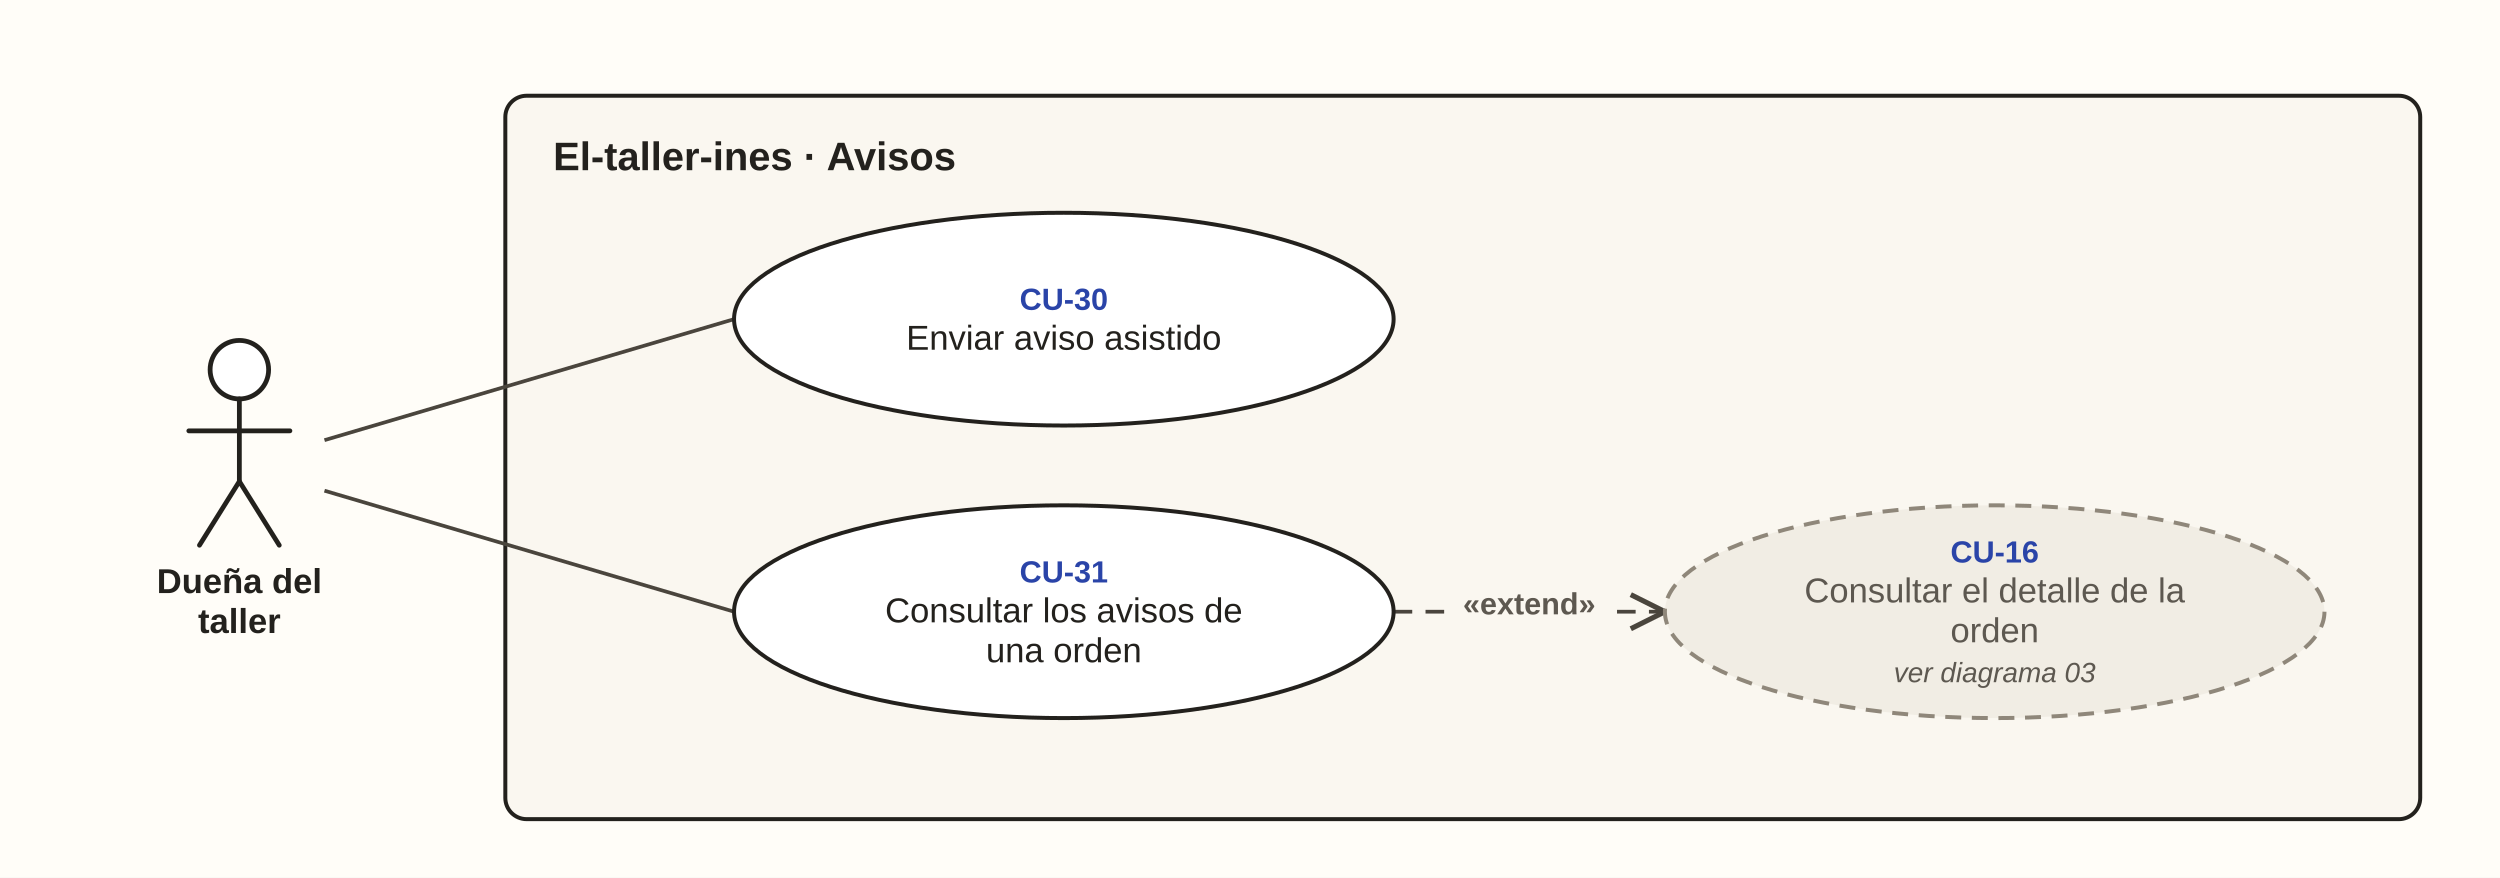
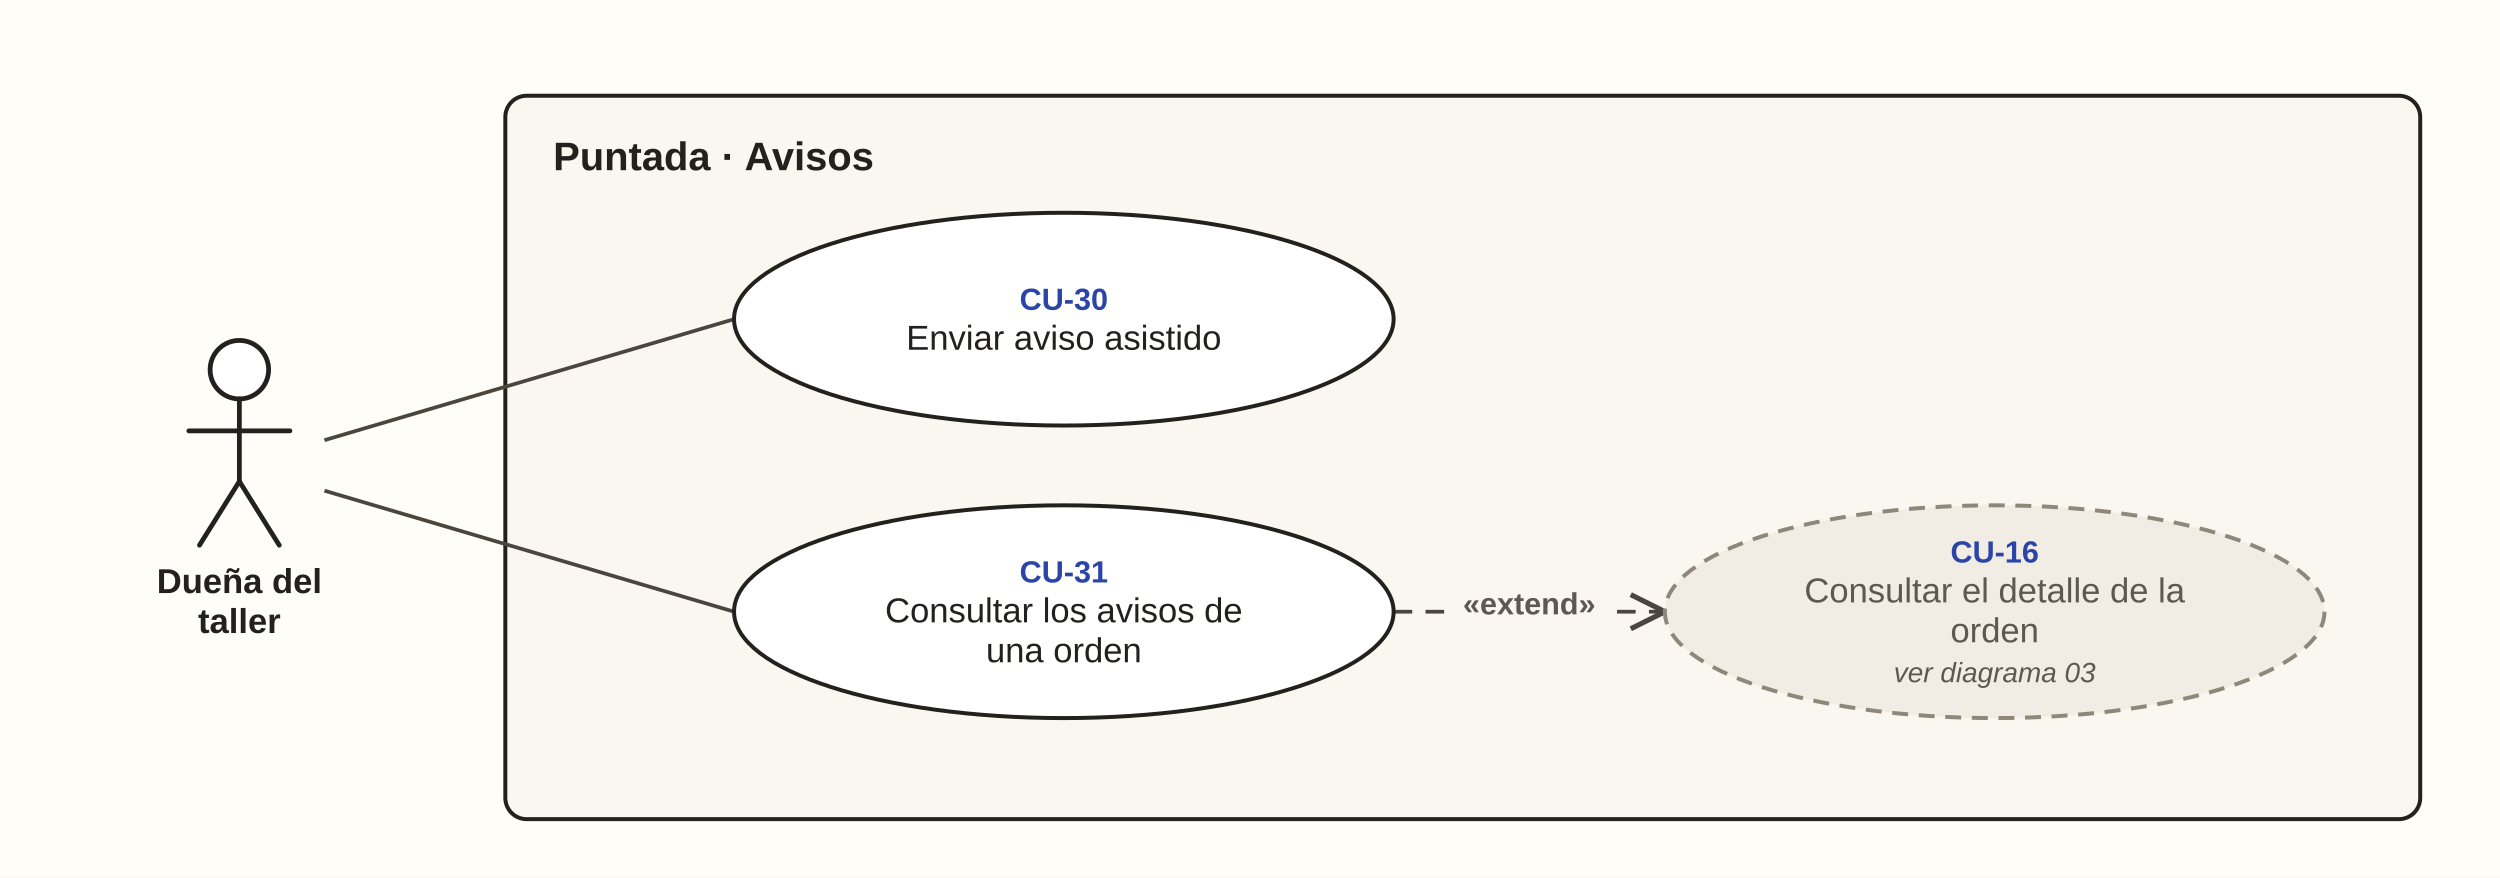
<svg xmlns="http://www.w3.org/2000/svg" viewBox="0 0 940 330" width="940" height="330" font-family="'Source Sans 3', 'Segoe UI', Arial, sans-serif" role="img" aria-label="Casos de uso · Avisos">
  <defs>
    <marker id="abierta-07-duena-avisos" viewBox="0 0 12 12" refX="11" refY="6" markerWidth="11" markerHeight="11" orient="auto">
      <path d="M1 1 L11 6 L1 11" fill="none" stroke="#4a453d" stroke-width="1.5" />
    </marker>
    <marker id="triangulo-07-duena-avisos" viewBox="0 0 14 14" refX="13" refY="7" markerWidth="14" markerHeight="14" orient="auto">
      <path d="M1 1 L13 7 L1 13 z" fill="#fffdf8" stroke="#4a453d" stroke-width="1.5" />
    </marker>
  </defs>
  <rect width="940" height="330" fill="#fffdf8" />
  <rect x="190" y="36" width="720" height="272" rx="8" fill="#faf7f0" stroke="#23211d" stroke-width="1.5" />
-   <text x="208.0" y="64.0" font-size="15" font-weight="700" fill="#23211d" text-anchor="start">El-taller-ines · Avisos</text>
+   <text x="208.0" y="64.0" font-size="15" font-weight="700" fill="#23211d" text-anchor="start">Puntada · Avisos</text>
  <line x1="122.0" y1="165.5" x2="276.0" y2="120.0" stroke="#4a453d" stroke-width="1.4" />
  <line x1="122.0" y1="184.5" x2="276.0" y2="230.0" stroke="#4a453d" stroke-width="1.4" />
  <line x1="524.0" y1="230.0" x2="626.0" y2="230.0" stroke="#4a453d" stroke-width="1.4" stroke-dasharray="7 5" marker-end="url(#abierta-07-duena-avisos)" />
  <rect x="545.0" y="218.0" width="60" height="17" rx="3" fill="#faf7f0" />
  <text x="575.0" y="231.0" font-size="11.5" font-weight="600" fill="#5d5850" text-anchor="middle">«extend»</text>
  <circle cx="90" cy="139.0" r="11" fill="#ffffff" stroke="#23211d" stroke-width="1.8" />
  <line x1="90" y1="150.0" x2="90" y2="181.0" stroke="#23211d" stroke-width="1.8" fill="none" stroke-linecap="round" />
  <line x1="71" y1="162.0" x2="109" y2="162.0" stroke="#23211d" stroke-width="1.8" fill="none" stroke-linecap="round" />
  <polyline points="75,205.0 90,181.0 105,205.0" stroke="#23211d" stroke-width="1.8" fill="none" stroke-linecap="round" />
  <text x="90.0" y="223.0" font-size="13" font-weight="700" fill="#23211d" text-anchor="middle">Dueña del</text>
  <text x="90.0" y="238.0" font-size="13" font-weight="700" fill="#23211d" text-anchor="middle">taller</text>
  <ellipse cx="400" cy="120" rx="124" ry="40" fill="#ffffff" stroke="#23211d" stroke-width="1.5" />
  <text x="400.0" y="116.5" font-size="11.5" font-weight="700" fill="#2a44a8" text-anchor="middle">CU-30</text>
  <text x="400.0" y="131.5" font-size="13" font-weight="400" fill="#23211d" text-anchor="middle">Enviar aviso asistido</text>
  <ellipse cx="400" cy="230" rx="124" ry="40" fill="#ffffff" stroke="#23211d" stroke-width="1.5" />
  <text x="400.0" y="219.0" font-size="11.5" font-weight="700" fill="#2a44a8" text-anchor="middle">CU-31</text>
  <text x="400.0" y="234.0" font-size="13" font-weight="400" fill="#23211d" text-anchor="middle">Consultar los avisos de</text>
  <text x="400.0" y="249.0" font-size="13" font-weight="400" fill="#23211d" text-anchor="middle">una orden</text>
  <ellipse cx="750" cy="230" rx="124" ry="40" fill="#f1ede4" stroke="#8f877a" stroke-width="1.5" stroke-dasharray="6 4" />
  <text x="750.0" y="211.5" font-size="11.5" font-weight="700" fill="#2a44a8" text-anchor="middle">CU-16</text>
  <text x="750.0" y="226.5" font-size="13" font-weight="400" fill="#5d5850" text-anchor="middle">Consultar el detalle de la</text>
  <text x="750.0" y="241.5" font-size="13" font-weight="400" fill="#5d5850" text-anchor="middle">orden</text>
  <text x="750.0" y="256.5" font-size="10.5" font-weight="400" fill="#5d5850" text-anchor="middle" font-style="italic">ver diagrama 03</text>
</svg>
